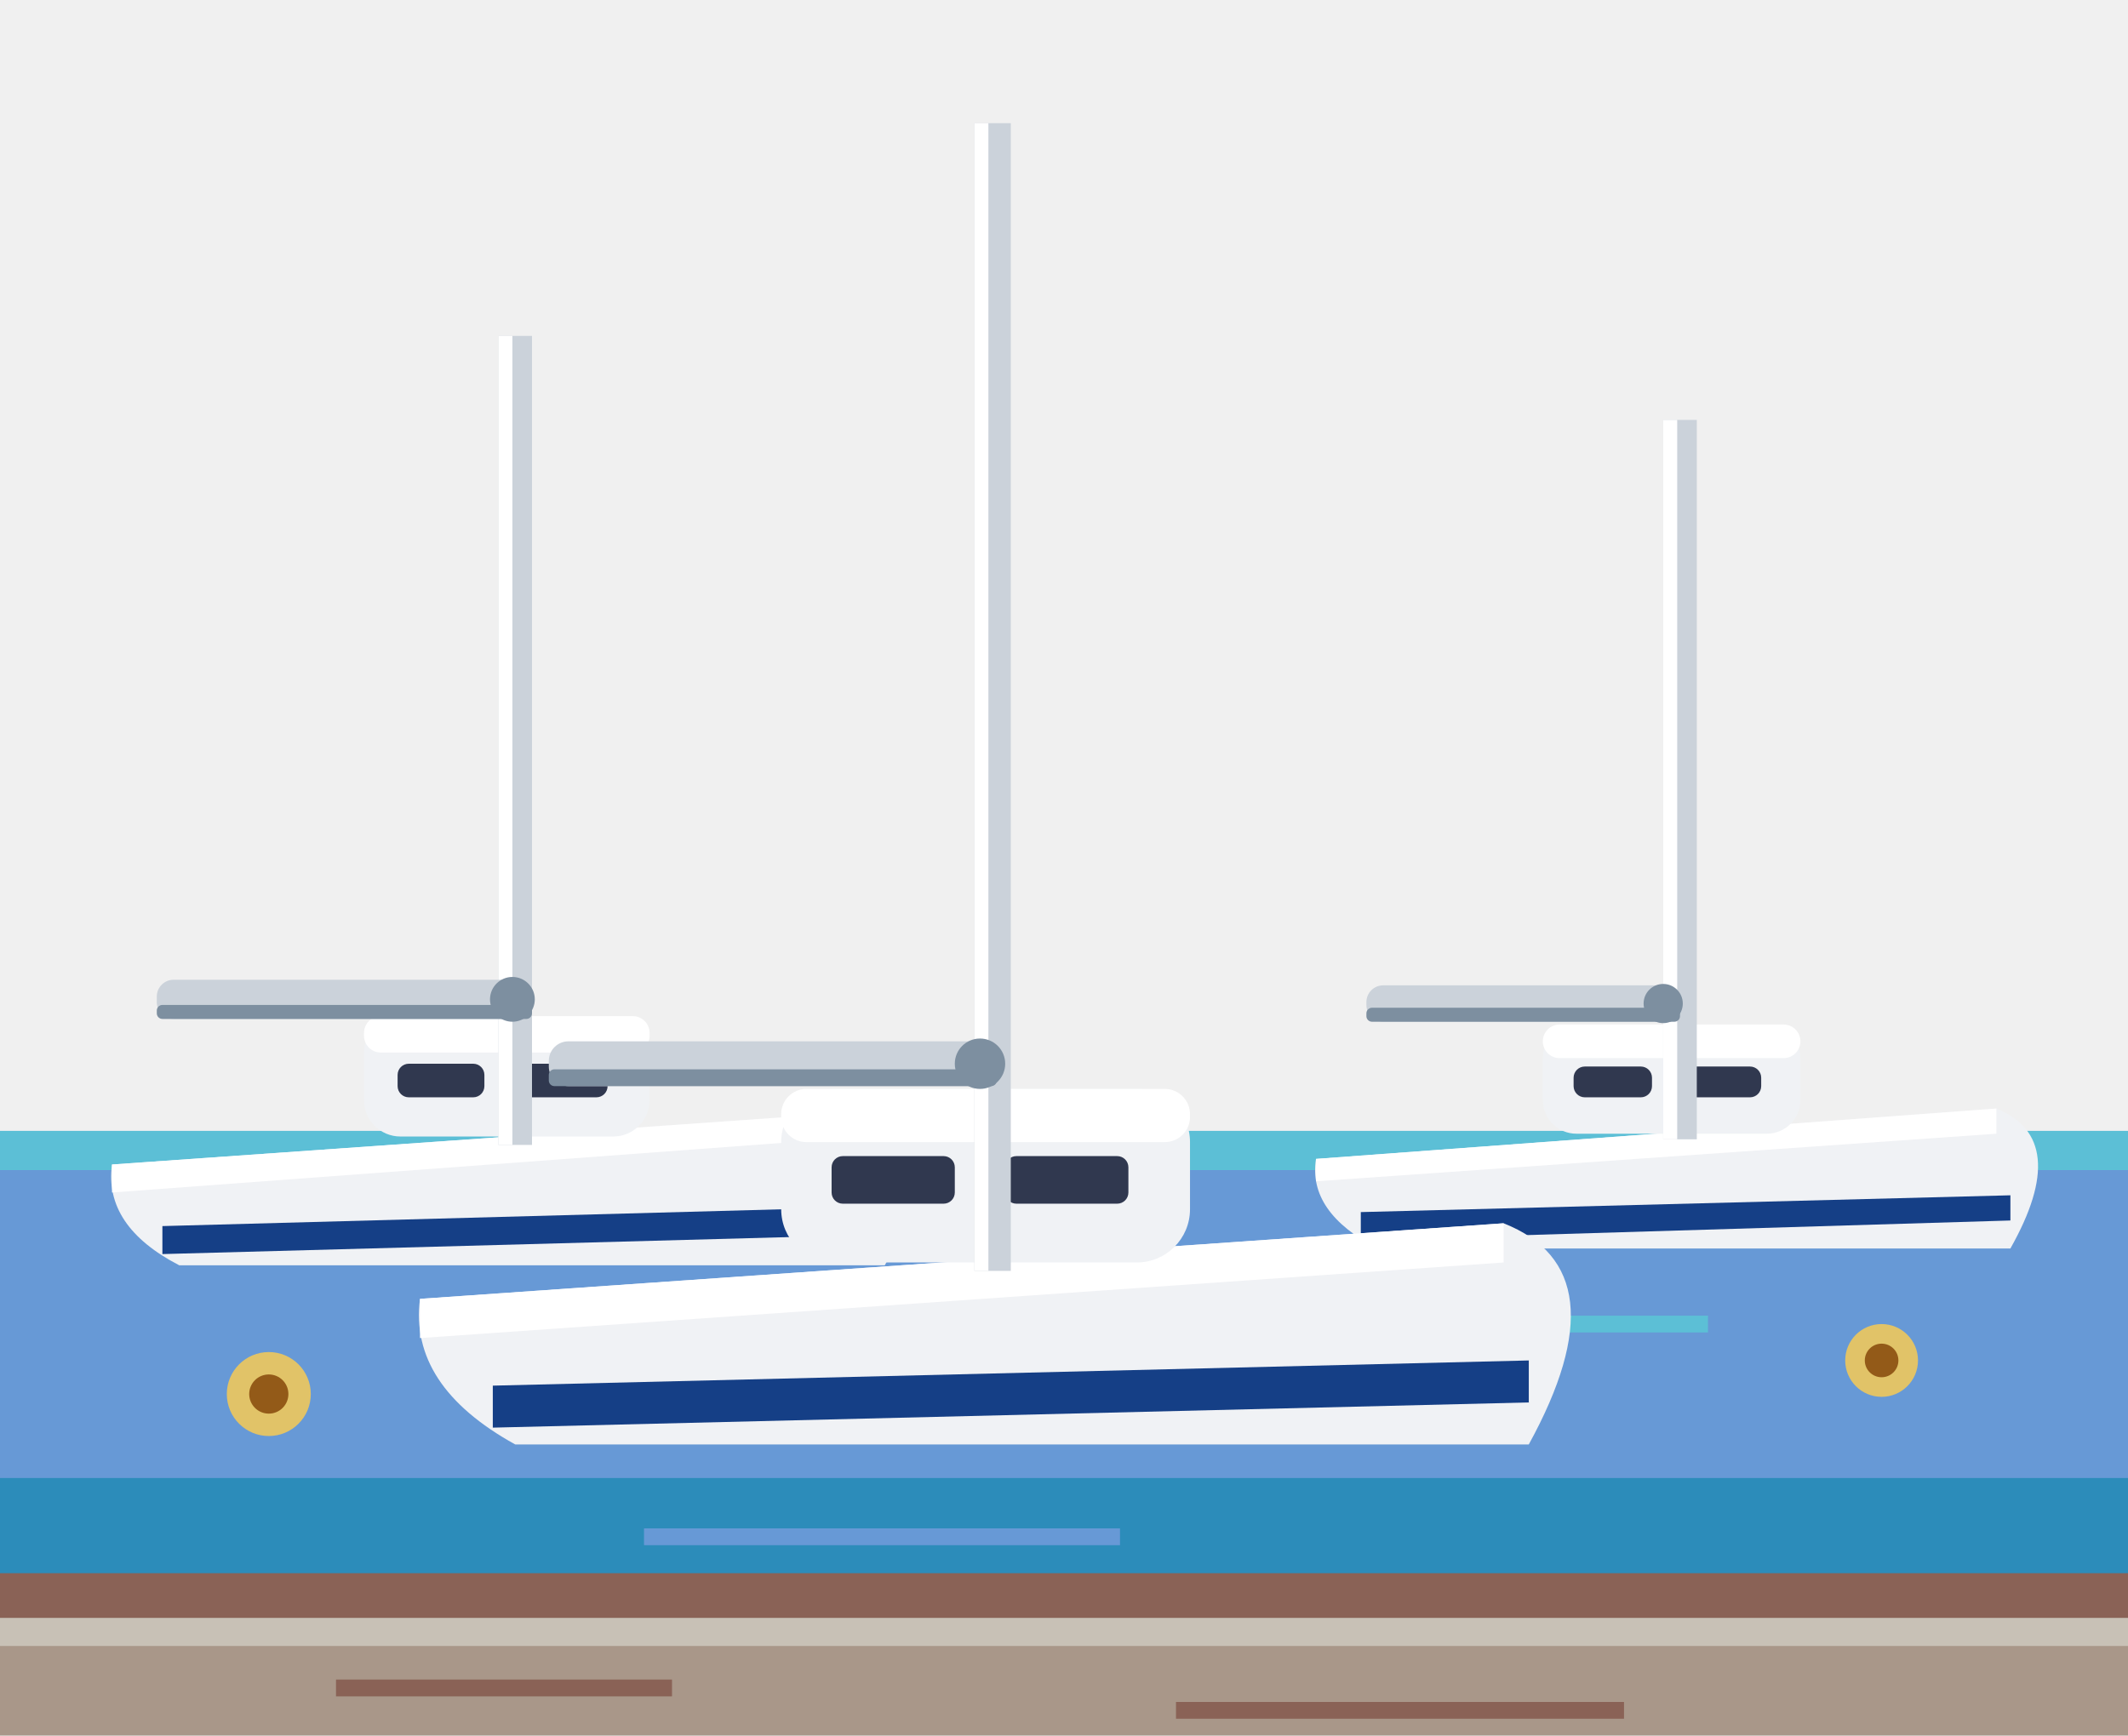
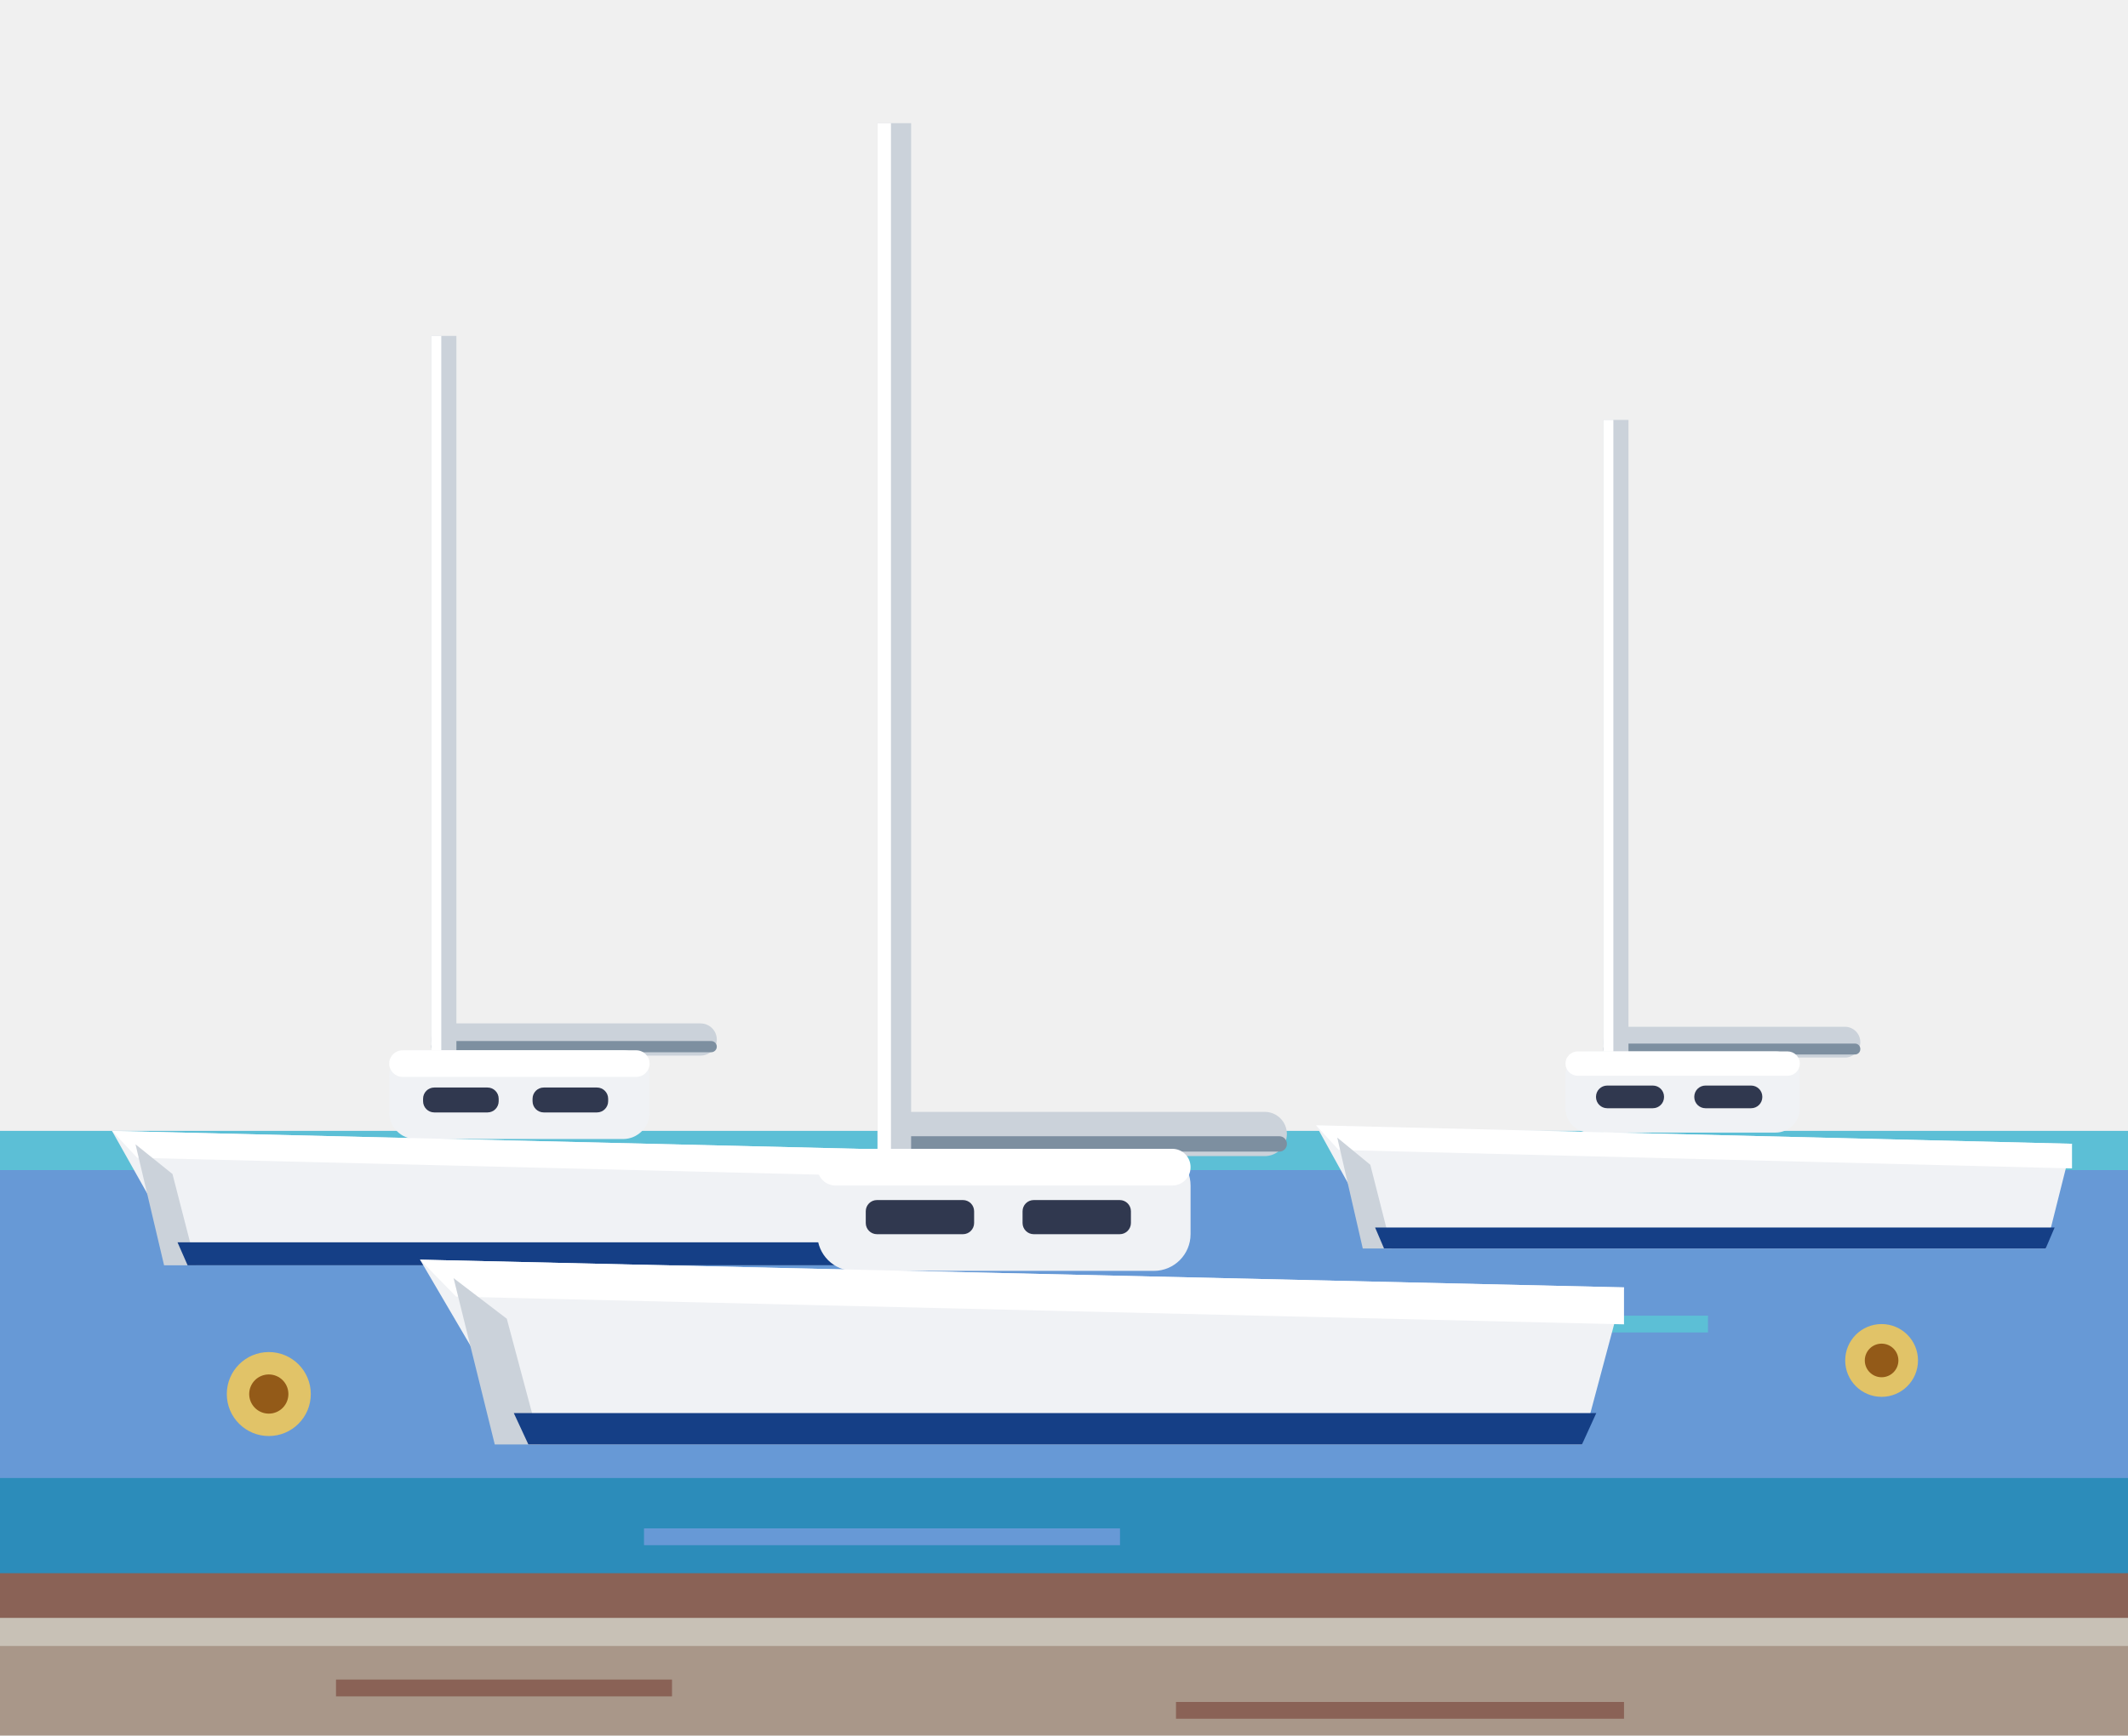
<svg xmlns="http://www.w3.org/2000/svg" width="760" height="620" viewBox="0 0 760 620" shape-rendering="geometricPrecision">
  <rect x="0" y="404" width="760" height="162" fill="#6799d6" />
  <rect x="0" y="404" width="760" height="14" fill="#5cbfd6" />
  <rect x="0" y="528" width="760" height="38" fill="#2c8cba" />
  <rect x="60" y="444" width="150" height="6" fill="#5cbfd6" />
  <rect x="420" y="470" width="190" height="6" fill="#5cbfd6" />
  <rect x="230" y="546" width="170" height="6" fill="#6799d6" />
-   <path d="M 40 416 L 310 397 Q 340 409 316 452 L 64 452 Q 37 438 40 416 Z" fill="#f0f2f5" />
-   <path d="M 40 416 L 310 397 L 310 406 L 40 426 Z" fill="#ffffff" />
-   <path d="M 58 438 L 316 431 L 316 441 L 58 448 Z" fill="#153f86" />
-   <rect x="130" y="363" width="102" height="43" rx="13" fill="#f0f2f5" />
-   <rect x="130" y="363" width="102" height="13" rx="6" fill="#ffffff" />
-   <rect x="142" y="380" width="31" height="12" rx="4" fill="#30384f" />
-   <rect x="186" y="380" width="31" height="12" rx="4" fill="#30384f" />
-   <rect x="178" y="120" width="12" height="289" fill="#cbd2da" />
-   <rect x="178" y="120" width="5" height="289" fill="#ffffff" />
-   <rect x="56" y="350" width="134" height="14" rx="6" fill="#cbd2da" />
-   <rect x="56" y="359" width="134" height="5" rx="2" fill="#7d8fa0" />
-   <circle cx="183" cy="357" r="8" fill="#7d8fa0" />
-   <path d="M 470 414 L 713 396 Q 740 407 718 446 L 492 446 Q 467 433 470 414 Z" fill="#f0f2f5" />
-   <path d="M 470 414 L 713 396 L 713 405 L 470 422 Z" fill="#ffffff" />
-   <path d="M 486 433 L 718 427 L 718 436 L 486 443 Z" fill="#153f86" />
-   <rect x="551" y="366" width="92" height="39" rx="12" fill="#f0f2f5" />
-   <rect x="551" y="366" width="92" height="12" rx="6" fill="#ffffff" />
-   <rect x="562" y="381" width="28" height="11" rx="4" fill="#30384f" />
-   <rect x="601" y="381" width="28" height="11" rx="4" fill="#30384f" />
-   <rect x="594" y="150" width="12" height="257" fill="#cbd2da" />
-   <rect x="594" y="150" width="5" height="257" fill="#ffffff" />
-   <rect x="488" y="352" width="112" height="13" rx="6" fill="#cbd2da" />
-   <rect x="488" y="360" width="112" height="5" rx="2" fill="#7d8fa0" />
-   <circle cx="594" cy="358.5" r="7" fill="#7d8fa0" />
-   <path d="M 150 464 L 537 437 Q 580 454 546 516 L 184 516 Q 146 495 150 464 Z" fill="#f0f2f5" />
-   <path d="M 150 464 L 537 437 L 537 451 L 150 478 Z" fill="#ffffff" />
-   <path d="M 176 495 L 546 486 L 546 501 L 176 510 Z" fill="#153f86" />
-   <rect x="279" y="389" width="146" height="62" rx="19" fill="#f0f2f5" />
-   <rect x="279" y="389" width="146" height="19" rx="9" fill="#ffffff" />
-   <rect x="297" y="413" width="44" height="17" rx="4" fill="#30384f" />
-   <rect x="359" y="413" width="44" height="17" rx="4" fill="#30384f" />
-   <rect x="348" y="44" width="13" height="410" fill="#cbd2da" />
-   <rect x="348" y="44" width="5" height="410" fill="#ffffff" />
-   <rect x="196" y="372" width="160" height="16" rx="7" fill="#cbd2da" />
-   <rect x="196" y="382" width="160" height="6" rx="2" fill="#7d8fa0" />
-   <circle cx="350" cy="380" r="9" fill="#7d8fa0" />
+   <rect x="154" y="365.6" width="102" height="11.5" rx="5.8" fill="#cbd2da" />
+   <rect x="154" y="371.9" width="102" height="4" rx="2" fill="#7d8fa0" />
+   <rect x="154" y="120" width="9" height="286.9" fill="#cbd2da" />
+   <rect x="154" y="120" width="3.6" height="286.9" fill="#ffffff" />
+   <rect x="139" y="375.2" width="93" height="31.7" rx="9.5" fill="#f0f2f5" />
+   <rect x="139" y="375.2" width="93" height="9.5" rx="4.8" fill="#ffffff" />
+   <rect x="151.1" y="388.5" width="27" height="8.9" rx="4" fill="#30384f" />
+   <rect x="190.2" y="388.5" width="27" height="8.9" rx="4" fill="#30384f" />
+   <path d="M 40 404 L 340 411.2 L 329.5 452 L 67 452 Z" fill="#f0f2f5" />
+   <path d="M 40 404 L 340 411.2 L 340 420.8 L 49 413.6 Z" fill="#ffffff" />
+   <path d="M 48.4 408.8 L 61.6 419.4 L 70 452 L 58.6 452 Z" fill="#cbd2da" />
+   <path d="M 63.4 443.8 L 333.1 443.8 L 329.5 452 L 67 452 Z" fill="#153f86" />
+   <rect x="572.6" y="366.8" width="91.8" height="11" rx="5.5" fill="#cbd2da" />
+   <rect x="572.6" y="372.8" width="91.8" height="3.9" rx="1.9" fill="#7d8fa0" />
+   <rect x="572.6" y="150" width="9" height="254.6" fill="#cbd2da" />
+   <rect x="572.6" y="150" width="3.6" height="254.6" fill="#ffffff" />
+   <rect x="559.1" y="375.6" width="83.7" height="29" rx="8.7" fill="#f0f2f5" />
+   <rect x="559.1" y="375.6" width="83.7" height="8.7" rx="4.4" fill="#ffffff" />
+   <rect x="570" y="387.8" width="24.3" height="8.1" rx="4" fill="#30384f" />
+   <rect x="605.1" y="387.8" width="24.3" height="8.1" rx="4" fill="#30384f" />
+   <path d="M 470 402 L 740 408.6 L 730.6 446 L 494.3 446 Z" fill="#f0f2f5" />
+   <path d="M 470 402 L 740 408.6 L 740 417.4 L 478.1 410.8 Z" fill="#ffffff" />
+   <path d="M 477.6 406.4 L 489.4 416.1 L 497 446 L 486.7 446 Z" fill="#cbd2da" />
+   <path d="M 491.1 438.5 L 733.8 438.5 L 730.6 446 L 494.3 446 Z" fill="#153f86" />
+   <rect x="313.4" y="397.2" width="146.2" height="15.8" rx="7.9" fill="#cbd2da" />
+   <rect x="313.4" y="405.9" width="146.2" height="5.5" rx="2.7" fill="#7d8fa0" />
+   <rect x="313.4" y="44" width="12" height="410" fill="#cbd2da" />
+   <rect x="313.4" y="44" width="4.8" height="410" fill="#ffffff" />
+   <rect x="291.9" y="410.4" width="133.3" height="43.6" rx="13.1" fill="#f0f2f5" />
+   <rect x="291.9" y="410.4" width="133.3" height="13.1" rx="6.5" fill="#ffffff" />
+   <rect x="309.2" y="428.7" width="38.7" height="12.2" rx="4" fill="#30384f" />
+   <rect x="365.2" y="428.7" width="38.7" height="12.2" rx="4" fill="#30384f" />
+   <path d="M 150 450 L 580 459.9 L 565 516 L 188.7 516 Z" fill="#f0f2f5" />
+   <path d="M 150 450 L 580 459.9 L 580 473.1 L 162.9 463.2 Z" fill="#ffffff" />
+   <path d="M 162 456.6 L 181 471.1 L 193 516 L 176.7 516 Z" fill="#cbd2da" />
+   <path d="M 183.5 504.8 L 570.1 504.8 L 565 516 L 188.7 516 Z" fill="#153f86" />
  <circle cx="96" cy="498" r="15" fill="#e1c368" />
  <circle cx="96" cy="498" r="7" fill="#935a18" />
  <circle cx="672" cy="486" r="13" fill="#e1c368" />
  <circle cx="672" cy="486" r="6" fill="#935a18" />
  <ellipse cx="380" cy="596" rx="356" ry="16" fill="#16203a" opacity="0.28" />
  <rect x="0" y="562" width="760" height="22" fill="#8a6256" />
  <rect x="0" y="578" width="760" height="42" fill="#a99789" />
  <rect x="0" y="578" width="760" height="10" fill="#c8c1b6" />
  <rect x="120" y="600" width="120" height="6" fill="#8a6256" />
  <rect x="420" y="608" width="160" height="6" fill="#8a6256" />
</svg>
